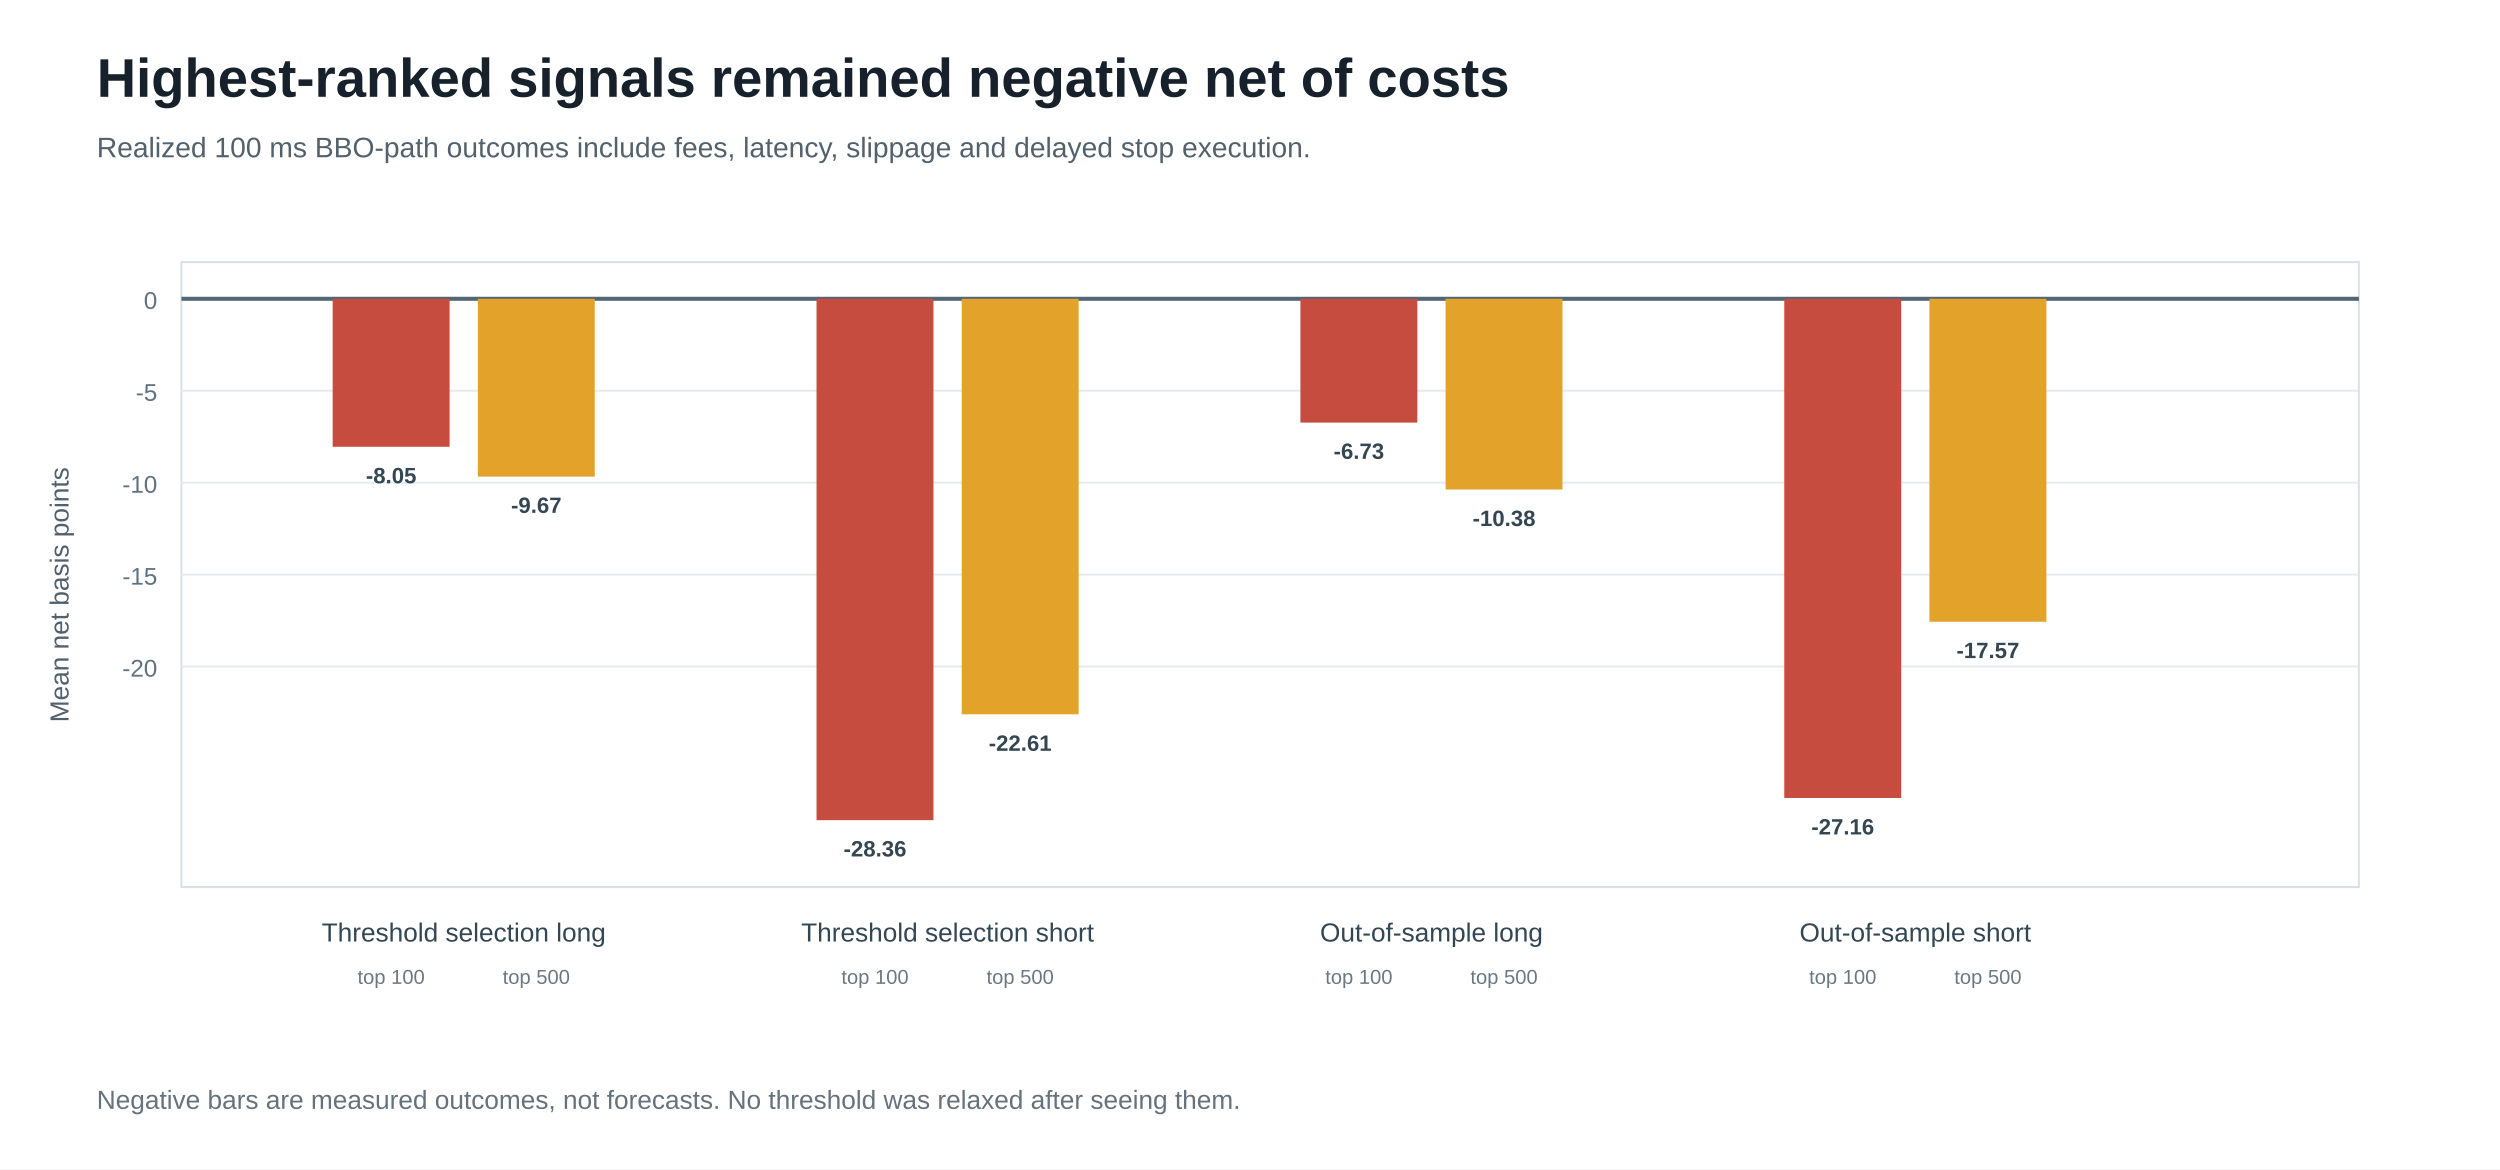
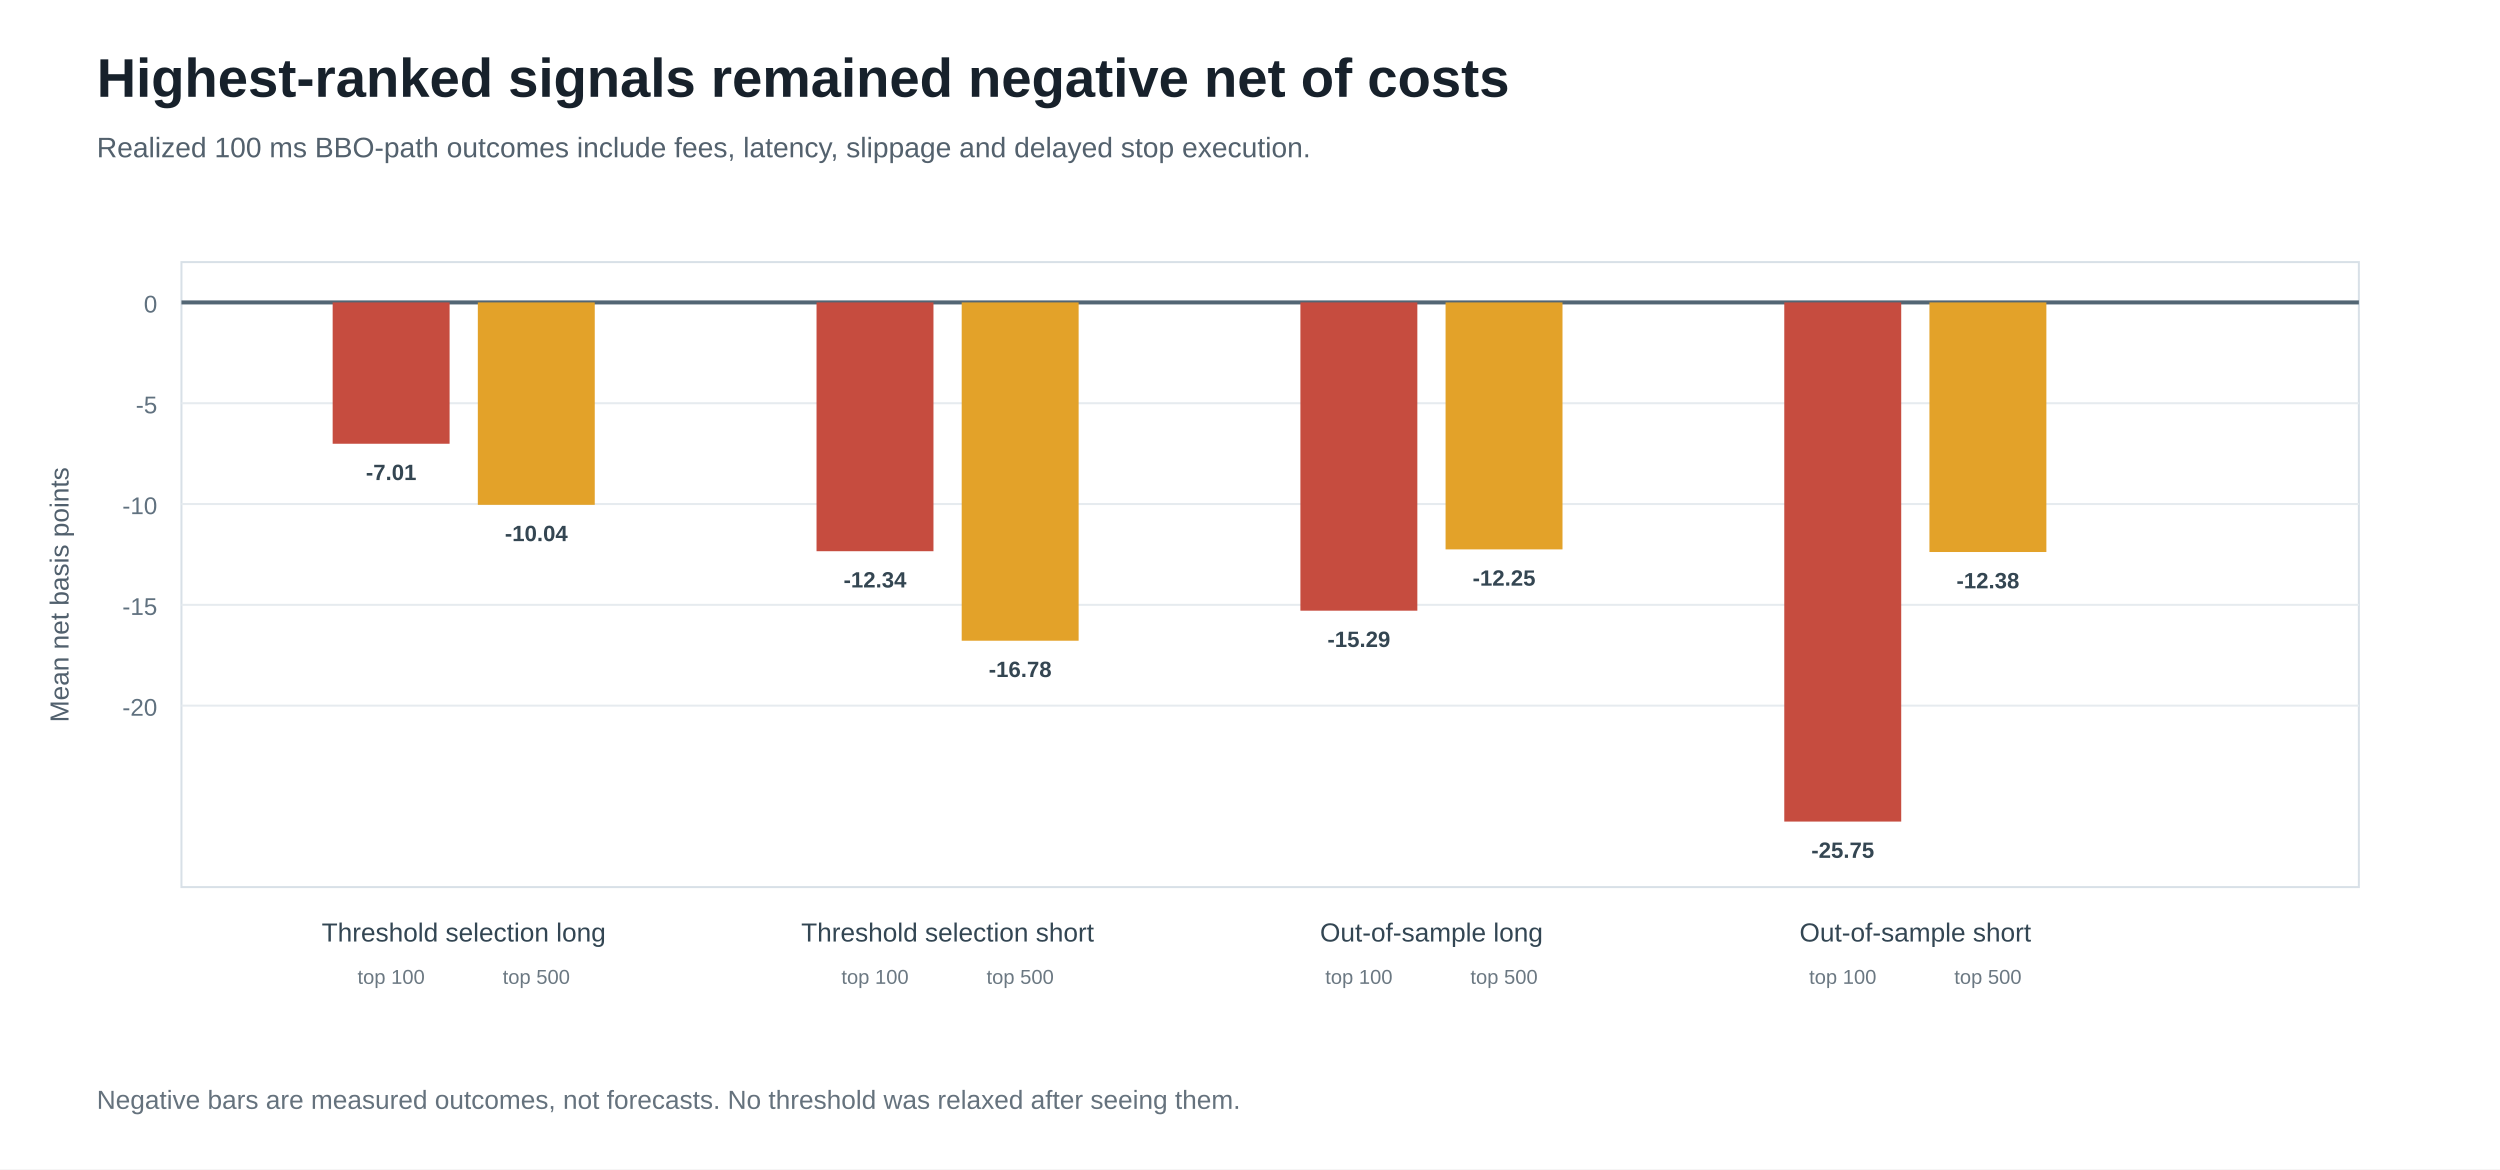
<svg xmlns="http://www.w3.org/2000/svg" width="1240" height="580" viewBox="0 0 1240 580" role="img" aria-labelledby="title desc">
  <rect width="100%" height="100%" fill="#ffffff" />
  <text x="48" y="48" font-family="Segoe UI, Arial, sans-serif" font-size="27" font-weight="700" fill="#17212b">Highest-ranked signals remained negative net of costs</text>
  <text x="48" y="78" font-family="Segoe UI, Arial, sans-serif" font-size="14" fill="#53616d">Realized 100 ms BBO-path outcomes include fees, latency, slippage and delayed stop execution.</text>
  <rect x="90" y="130" width="1080" height="310" fill="#ffffff" stroke="#d8e0e7" />
-   <line x1="90" y1="330.6" x2="1170" y2="330.6" stroke="#e6ebef" stroke-width="1" />
-   <text x="78" y="335.6" text-anchor="end" font-family="Segoe UI, Arial, sans-serif" font-size="12" fill="#60717f">-20</text>
-   <line x1="90" y1="285.0" x2="1170" y2="285.0" stroke="#e6ebef" stroke-width="1" />
-   <text x="78" y="290.0" text-anchor="end" font-family="Segoe UI, Arial, sans-serif" font-size="12" fill="#60717f">-15</text>
-   <line x1="90" y1="239.4" x2="1170" y2="239.4" stroke="#e6ebef" stroke-width="1" />
-   <text x="78" y="244.4" text-anchor="end" font-family="Segoe UI, Arial, sans-serif" font-size="12" fill="#60717f">-10</text>
-   <line x1="90" y1="193.8" x2="1170" y2="193.8" stroke="#e6ebef" stroke-width="1" />
-   <text x="78" y="198.8" text-anchor="end" font-family="Segoe UI, Arial, sans-serif" font-size="12" fill="#60717f">-5</text>
-   <line x1="90" y1="148.2" x2="1170" y2="148.2" stroke="#536674" stroke-width="2" />
-   <text x="78" y="153.2" text-anchor="end" font-family="Segoe UI, Arial, sans-serif" font-size="12" fill="#60717f">0</text>
-   <rect x="165.0" y="148.2" width="58" height="73.4" fill="#c64c3f" />
-   <text x="194.0" y="239.7" text-anchor="middle" font-family="Segoe UI, Arial, sans-serif" font-size="11" font-weight="700" fill="#344652">-8.05</text>
+   <line x1="90" y1="350.0" x2="1170" y2="350.0" stroke="#e6ebef" stroke-width="1" />
+   <text x="78" y="355.0" text-anchor="end" font-family="Segoe UI, Arial, sans-serif" font-size="12" fill="#60717f">-20</text>
+   <line x1="90" y1="300.0" x2="1170" y2="300.0" stroke="#e6ebef" stroke-width="1" />
+   <text x="78" y="305.0" text-anchor="end" font-family="Segoe UI, Arial, sans-serif" font-size="12" fill="#60717f">-15</text>
+   <line x1="90" y1="250.0" x2="1170" y2="250.0" stroke="#e6ebef" stroke-width="1" />
+   <text x="78" y="255.0" text-anchor="end" font-family="Segoe UI, Arial, sans-serif" font-size="12" fill="#60717f">-10</text>
+   <line x1="90" y1="200.0" x2="1170" y2="200.0" stroke="#e6ebef" stroke-width="1" />
+   <text x="78" y="205.0" text-anchor="end" font-family="Segoe UI, Arial, sans-serif" font-size="12" fill="#60717f">-5</text>
+   <line x1="90" y1="150.0" x2="1170" y2="150.0" stroke="#536674" stroke-width="2" />
+   <text x="78" y="155.0" text-anchor="end" font-family="Segoe UI, Arial, sans-serif" font-size="12" fill="#60717f">0</text>
+   <rect x="165.0" y="150.0" width="58" height="70.1" fill="#c64c3f" />
+   <text x="194.0" y="238.1" text-anchor="middle" font-family="Segoe UI, Arial, sans-serif" font-size="11" font-weight="700" fill="#344652">-7.01</text>
  <text x="194.0" y="488" text-anchor="middle" font-family="Segoe UI, Arial, sans-serif" font-size="10" fill="#6b7882">top 100</text>
-   <rect x="237.0" y="148.2" width="58" height="88.2" fill="#e3a229" />
-   <text x="266.0" y="254.4" text-anchor="middle" font-family="Segoe UI, Arial, sans-serif" font-size="11" font-weight="700" fill="#344652">-9.67</text>
+   <rect x="237.0" y="150.0" width="58" height="100.4" fill="#e3a229" />
+   <text x="266.0" y="268.4" text-anchor="middle" font-family="Segoe UI, Arial, sans-serif" font-size="11" font-weight="700" fill="#344652">-10.04</text>
  <text x="266.0" y="488" text-anchor="middle" font-family="Segoe UI, Arial, sans-serif" font-size="10" fill="#6b7882">top 500</text>
  <text x="230.0" y="467" text-anchor="middle" font-family="Segoe UI, Arial, sans-serif" font-size="13" fill="#334653">Threshold selection long</text>
-   <rect x="405.0" y="148.2" width="58" height="258.6" fill="#c64c3f" />
-   <text x="434.0" y="424.8" text-anchor="middle" font-family="Segoe UI, Arial, sans-serif" font-size="11" font-weight="700" fill="#344652">-28.36</text>
+   <rect x="405.0" y="150.0" width="58" height="123.4" fill="#c64c3f" />
+   <text x="434.0" y="291.4" text-anchor="middle" font-family="Segoe UI, Arial, sans-serif" font-size="11" font-weight="700" fill="#344652">-12.34</text>
  <text x="434.0" y="488" text-anchor="middle" font-family="Segoe UI, Arial, sans-serif" font-size="10" fill="#6b7882">top 100</text>
-   <rect x="477.0" y="148.2" width="58" height="206.1" fill="#e3a229" />
-   <text x="506.0" y="372.4" text-anchor="middle" font-family="Segoe UI, Arial, sans-serif" font-size="11" font-weight="700" fill="#344652">-22.61</text>
+   <rect x="477.0" y="150.0" width="58" height="167.8" fill="#e3a229" />
+   <text x="506.0" y="335.8" text-anchor="middle" font-family="Segoe UI, Arial, sans-serif" font-size="11" font-weight="700" fill="#344652">-16.78</text>
  <text x="506.0" y="488" text-anchor="middle" font-family="Segoe UI, Arial, sans-serif" font-size="10" fill="#6b7882">top 500</text>
  <text x="470.0" y="467" text-anchor="middle" font-family="Segoe UI, Arial, sans-serif" font-size="13" fill="#334653">Threshold selection short</text>
-   <rect x="645.0" y="148.2" width="58" height="61.4" fill="#c64c3f" />
-   <text x="674.0" y="227.6" text-anchor="middle" font-family="Segoe UI, Arial, sans-serif" font-size="11" font-weight="700" fill="#344652">-6.73</text>
+   <rect x="645.0" y="150.0" width="58" height="152.9" fill="#c64c3f" />
+   <text x="674.0" y="320.9" text-anchor="middle" font-family="Segoe UI, Arial, sans-serif" font-size="11" font-weight="700" fill="#344652">-15.29</text>
  <text x="674.0" y="488" text-anchor="middle" font-family="Segoe UI, Arial, sans-serif" font-size="10" fill="#6b7882">top 100</text>
-   <rect x="717.0" y="148.2" width="58" height="94.6" fill="#e3a229" />
-   <text x="746.0" y="260.9" text-anchor="middle" font-family="Segoe UI, Arial, sans-serif" font-size="11" font-weight="700" fill="#344652">-10.38</text>
+   <rect x="717.0" y="150.0" width="58" height="122.5" fill="#e3a229" />
+   <text x="746.0" y="290.5" text-anchor="middle" font-family="Segoe UI, Arial, sans-serif" font-size="11" font-weight="700" fill="#344652">-12.25</text>
  <text x="746.0" y="488" text-anchor="middle" font-family="Segoe UI, Arial, sans-serif" font-size="10" fill="#6b7882">top 500</text>
  <text x="710.0" y="467" text-anchor="middle" font-family="Segoe UI, Arial, sans-serif" font-size="13" fill="#334653">Out-of-sample long</text>
-   <rect x="885.0" y="148.2" width="58" height="247.6" fill="#c64c3f" />
-   <text x="914.0" y="413.9" text-anchor="middle" font-family="Segoe UI, Arial, sans-serif" font-size="11" font-weight="700" fill="#344652">-27.16</text>
+   <rect x="885.0" y="150.0" width="58" height="257.5" fill="#c64c3f" />
+   <text x="914.0" y="425.5" text-anchor="middle" font-family="Segoe UI, Arial, sans-serif" font-size="11" font-weight="700" fill="#344652">-25.75</text>
  <text x="914.0" y="488" text-anchor="middle" font-family="Segoe UI, Arial, sans-serif" font-size="10" fill="#6b7882">top 100</text>
-   <rect x="957.0" y="148.2" width="58" height="160.2" fill="#e3a229" />
-   <text x="986.0" y="326.4" text-anchor="middle" font-family="Segoe UI, Arial, sans-serif" font-size="11" font-weight="700" fill="#344652">-17.57</text>
+   <rect x="957.0" y="150.0" width="58" height="123.8" fill="#e3a229" />
+   <text x="986.0" y="291.8" text-anchor="middle" font-family="Segoe UI, Arial, sans-serif" font-size="11" font-weight="700" fill="#344652">-12.38</text>
  <text x="986.0" y="488" text-anchor="middle" font-family="Segoe UI, Arial, sans-serif" font-size="10" fill="#6b7882">top 500</text>
  <text x="950.0" y="467" text-anchor="middle" font-family="Segoe UI, Arial, sans-serif" font-size="13" fill="#334653">Out-of-sample short</text>
  <text x="34" y="295" transform="rotate(-90 34 295)" text-anchor="middle" font-family="Segoe UI, Arial, sans-serif" font-size="13" fill="#51606d">Mean net basis points</text>
  <text x="48" y="550" font-family="Segoe UI, Arial, sans-serif" font-size="13" fill="#65727d">Negative bars are measured outcomes, not forecasts. No threshold was relaxed after seeing them.</text>
</svg>
